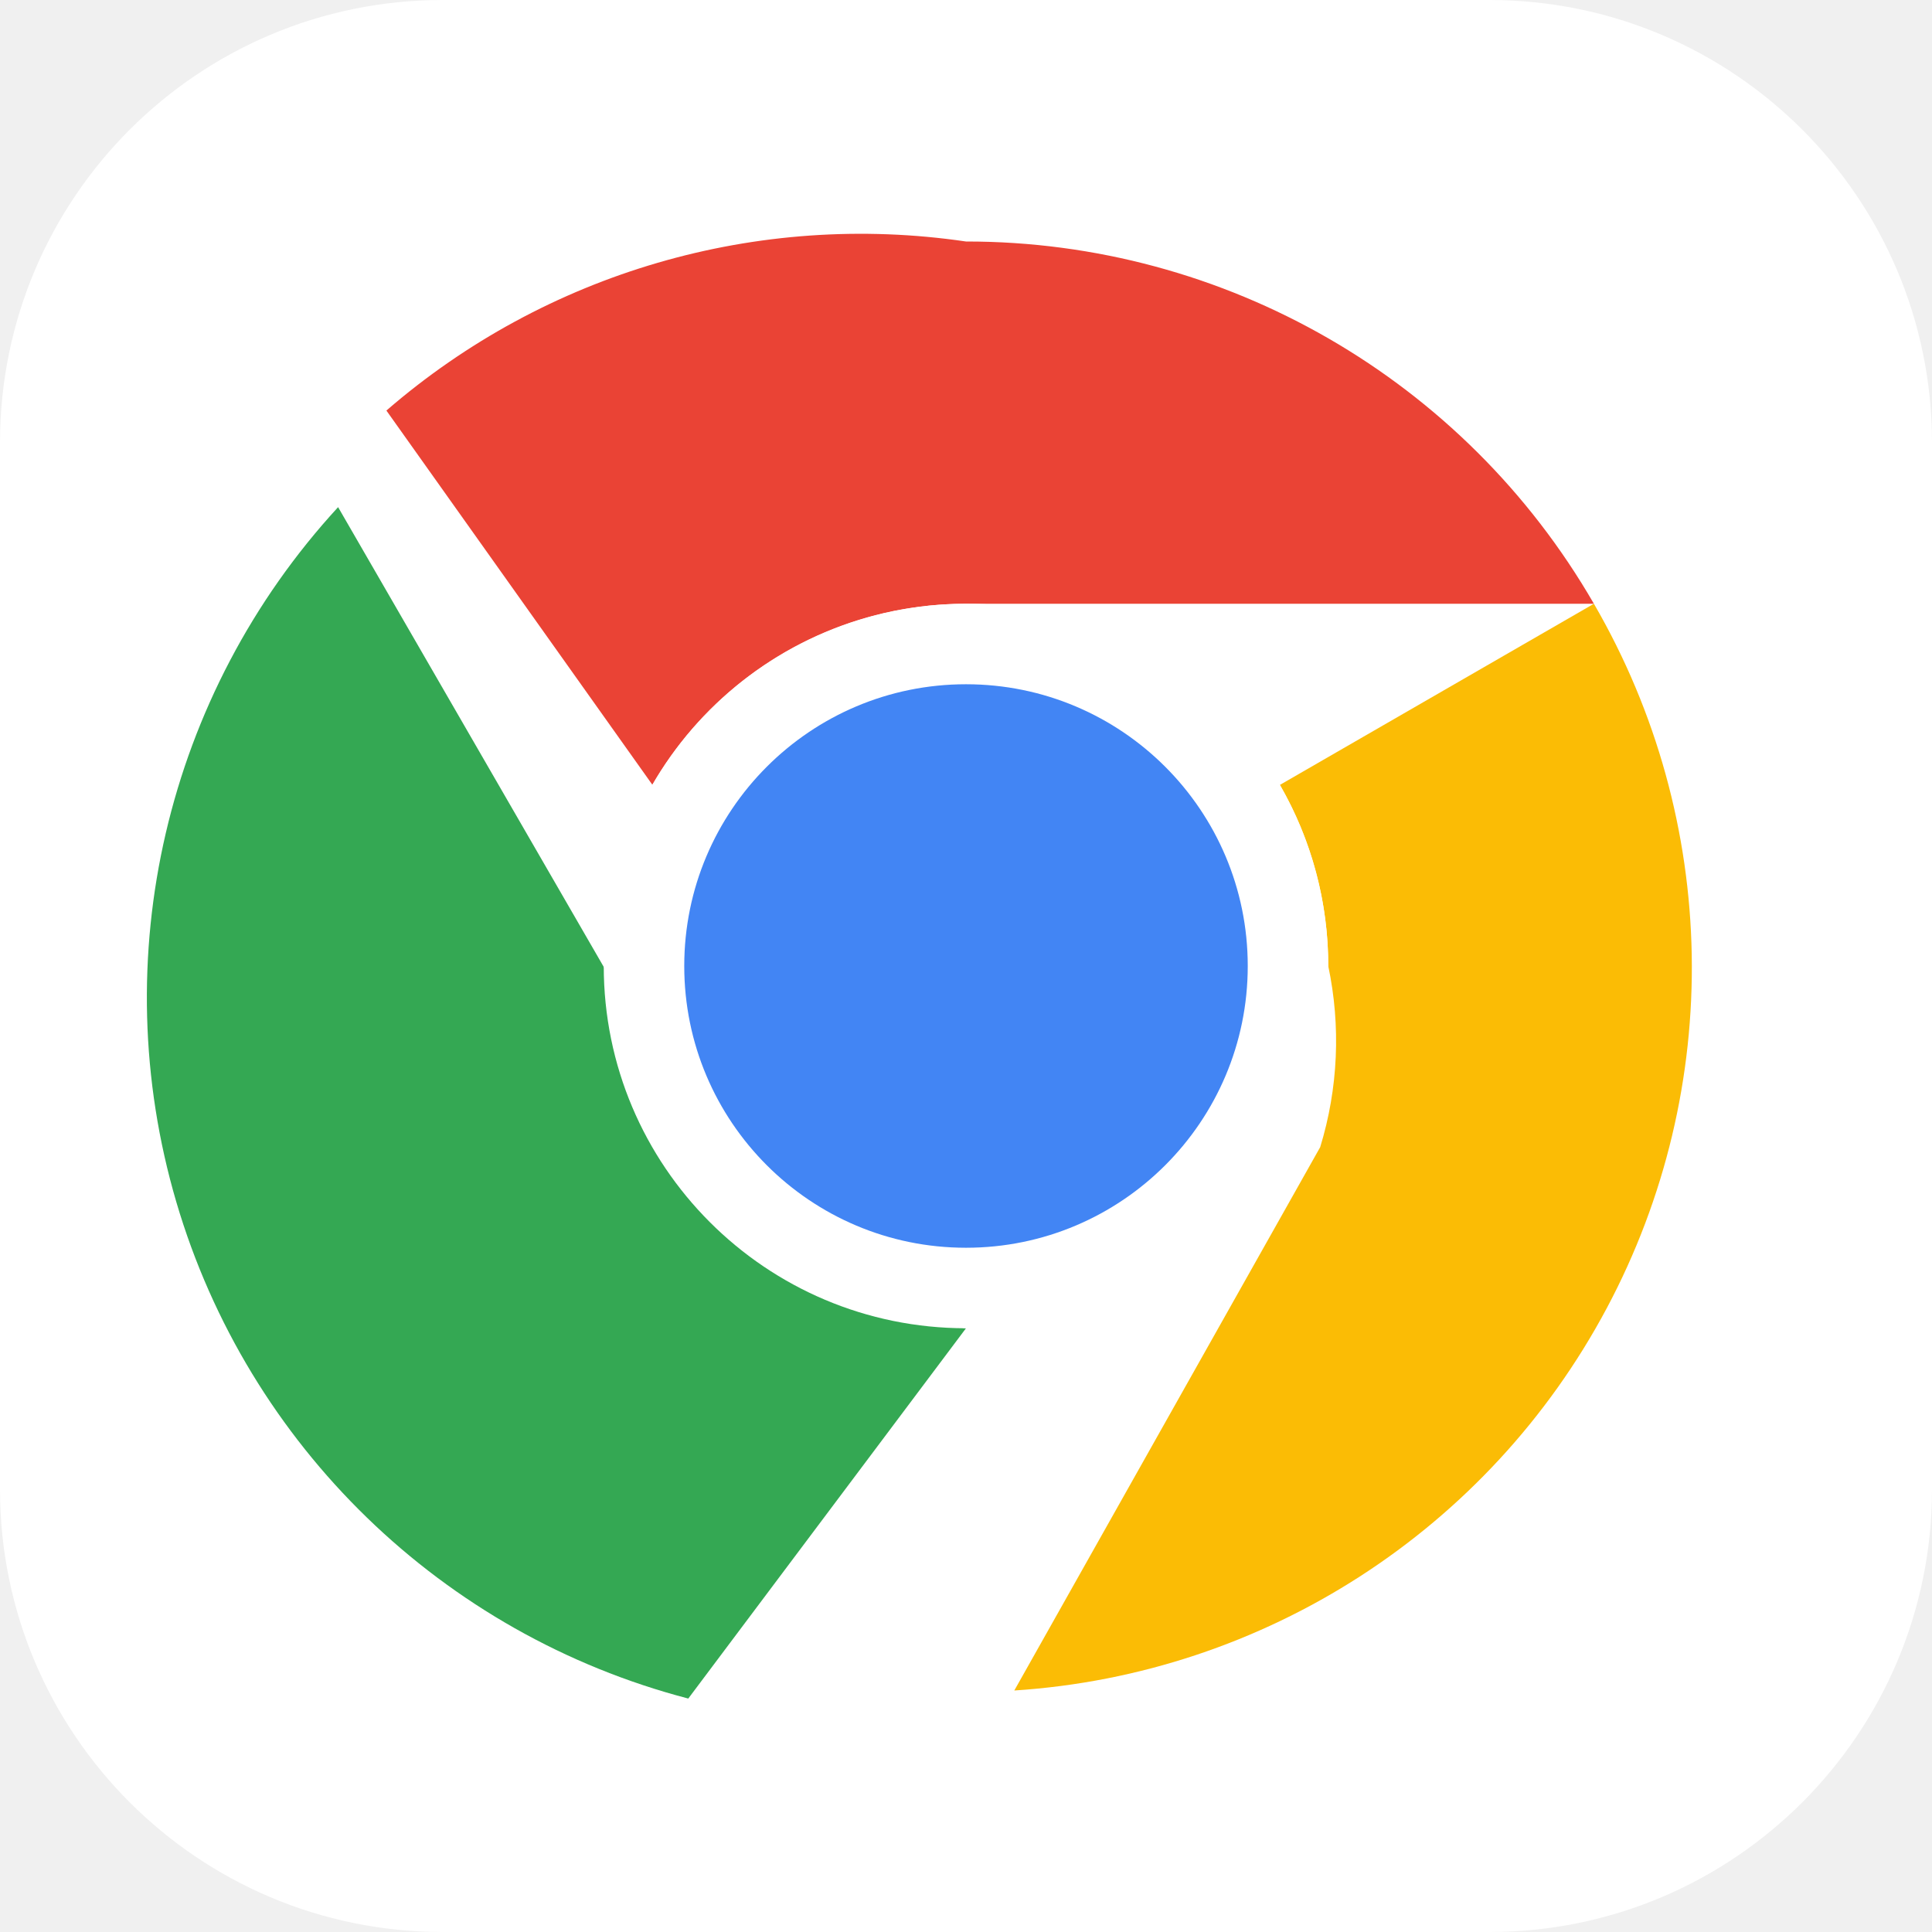
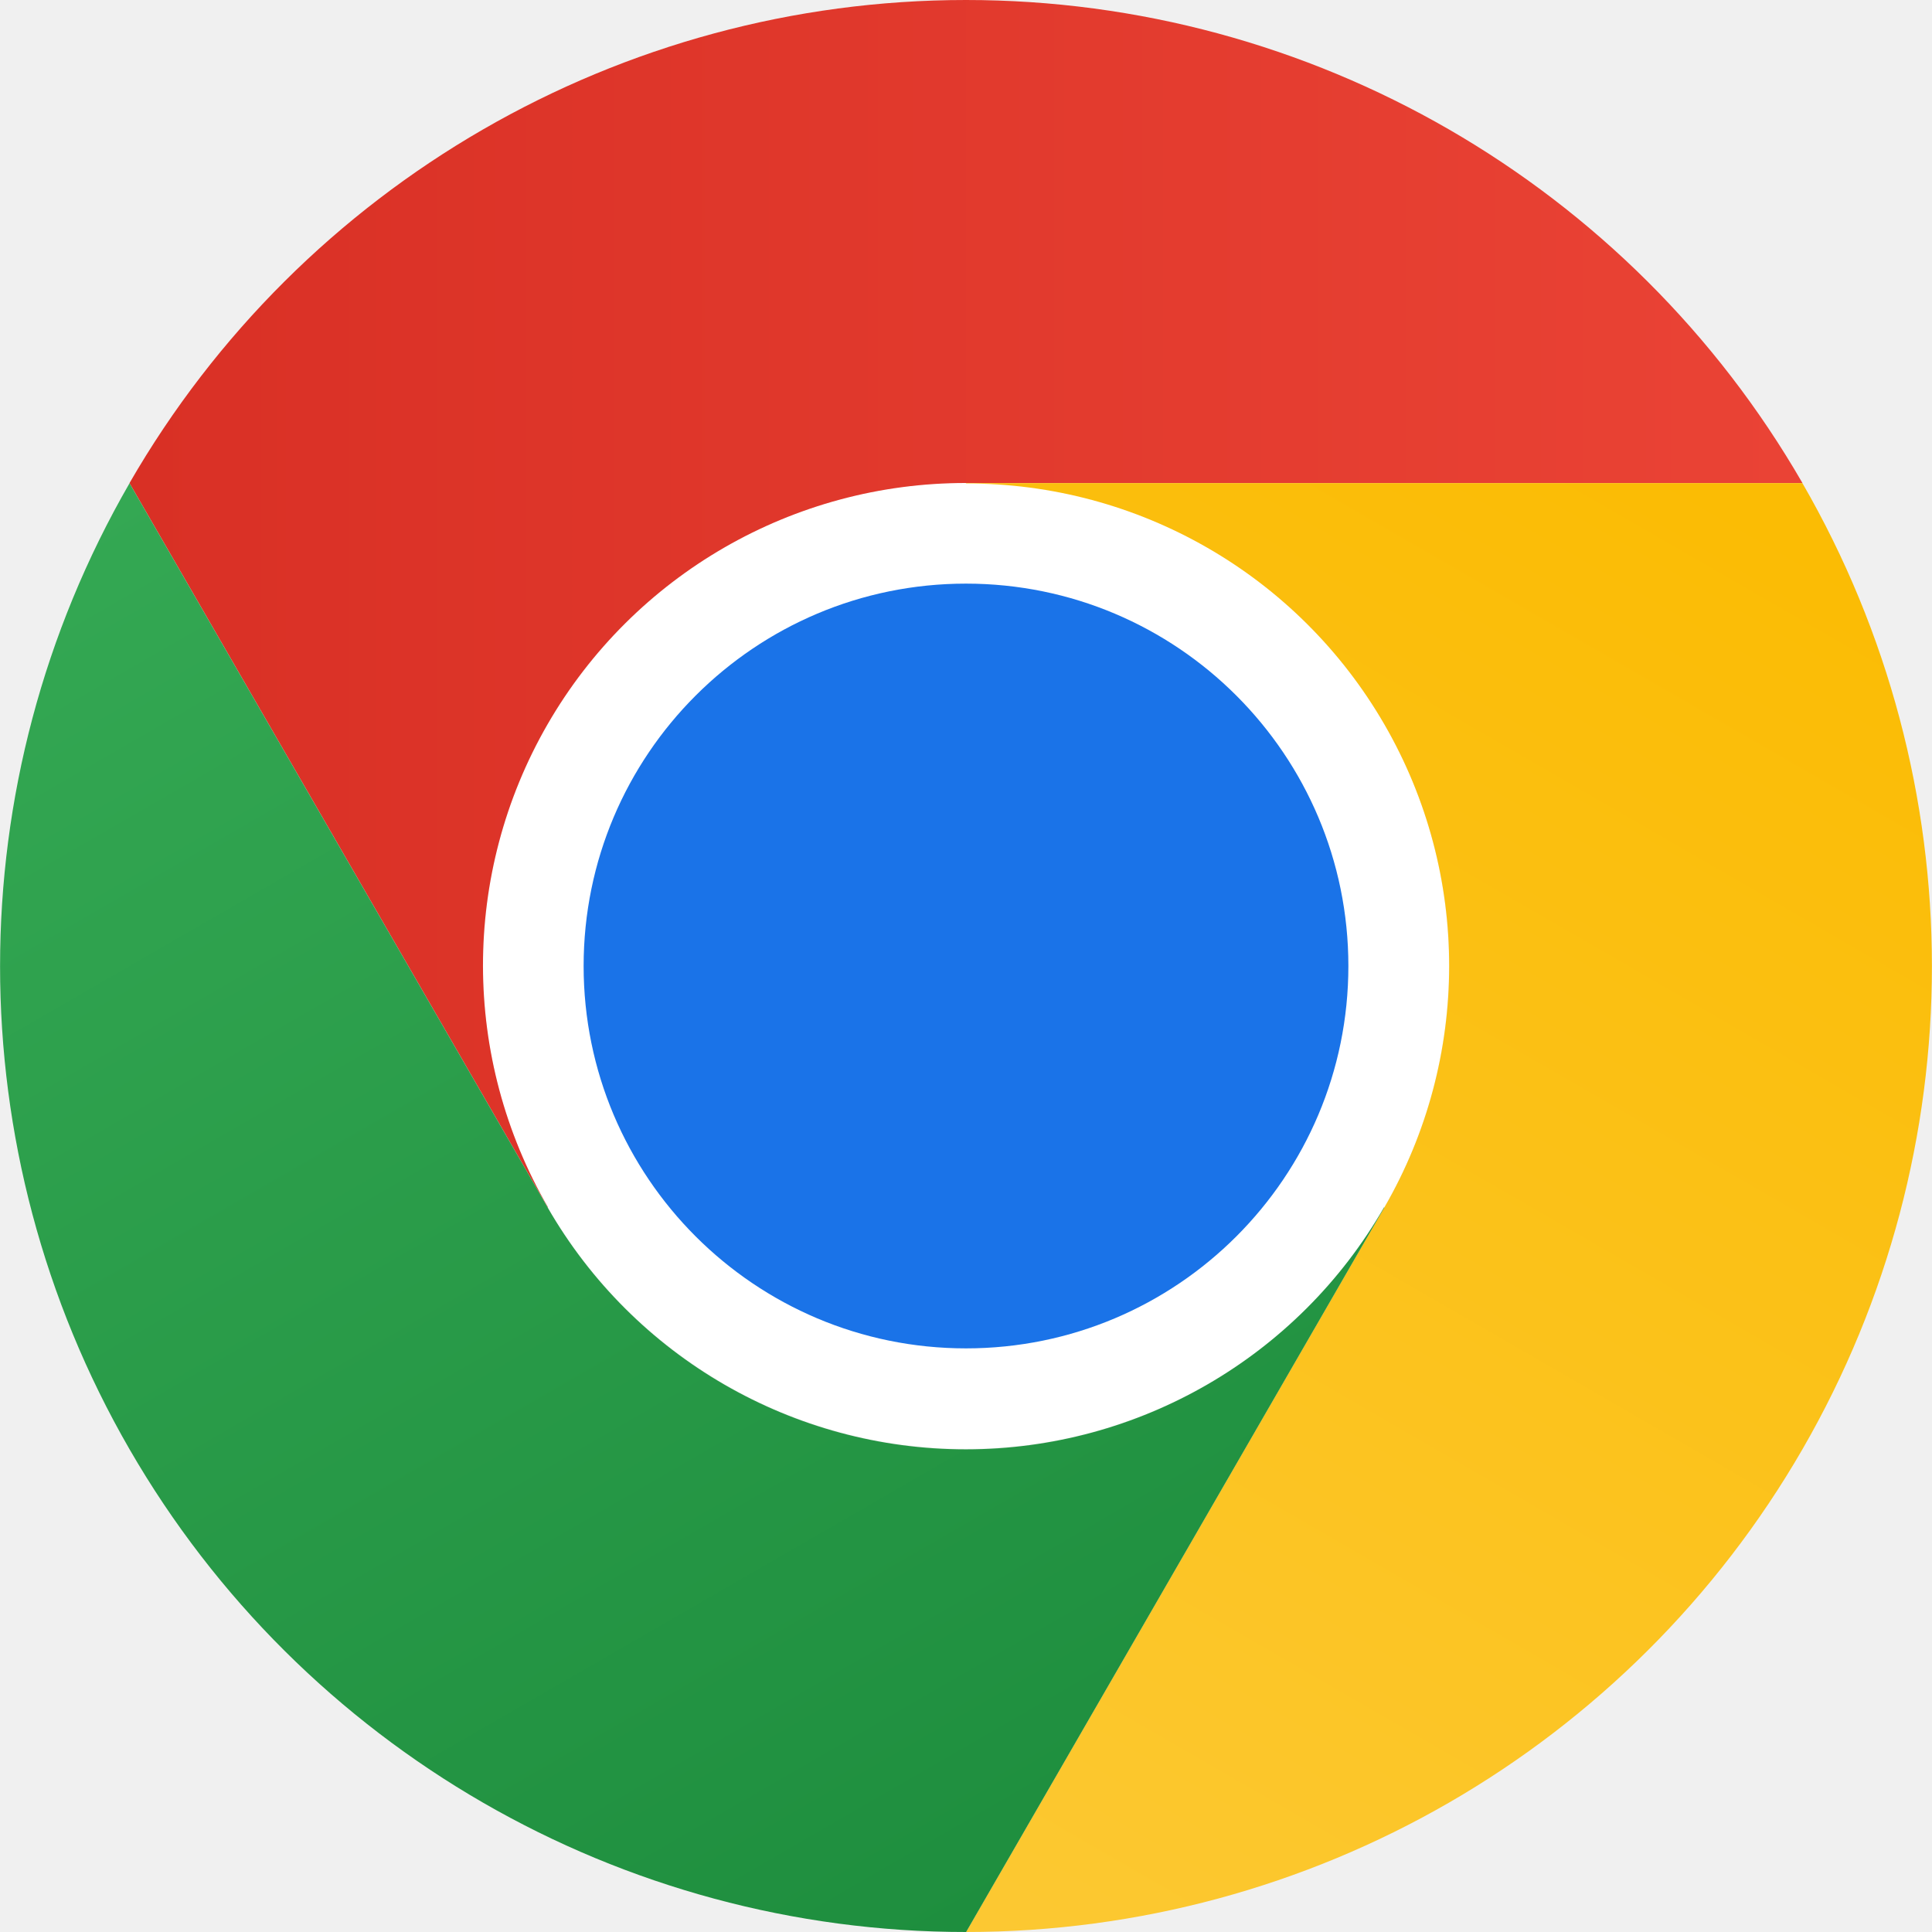
- <svg xmlns="http://www.w3.org/2000/svg" viewBox="0 0 48 48">
-   <rect width="48" height="48" rx="11" fill="#fff" />
-   <path fill="#EA4335" d="M24 6a18 18 0 0 1 15.6 9H24a9 9 0 0 0-7.79 4.5L9.6 10.2A18 18 0 0 1 24 6z" />
-   <path fill="#34A853" d="M8.4 12.6 16.2 26.1A9 9 0 0 0 24 33l-6.9 9.2A18 18 0 0 1 8.4 12.6z" />
-   <path fill="#FBBC05" d="M39.6 15A18 18 0 0 1 25.2 42l7.6-13.5A9 9 0 0 0 33 24a9 9 0 0 0-1.2-4.5z" />
-   <circle cx="24" cy="24" r="9" fill="#fff" />
-   <circle cx="24" cy="24" r="7" fill="#4285F4" />
+ <svg xmlns="http://www.w3.org/2000/svg" viewBox="0 0 48 48" height="48" width="48">
+   <defs>
+     <linearGradient id="a" x1="3.217" y1="15" x2="44.781" y2="15" gradientUnits="userSpaceOnUse">
+       <stop offset="0" stop-color="#d93025" />
+       <stop offset="1" stop-color="#ea4335" />
+     </linearGradient>
+     <linearGradient id="b" x1="20.722" y1="47.679" x2="41.504" y2="11.684" gradientUnits="userSpaceOnUse">
+       <stop offset="0" stop-color="#fcc934" />
+       <stop offset="1" stop-color="#fbbc04" />
+     </linearGradient>
+     <linearGradient id="c" x1="26.598" y1="46.502" x2="5.816" y2="10.506" gradientUnits="userSpaceOnUse">
+       <stop offset="0" stop-color="#1e8e3e" />
+       <stop offset="1" stop-color="#34a853" />
+     </linearGradient>
+   </defs>
+   <circle cx="24" cy="23.995" r="12" style="fill:#fff" />
+   <path d="M3.215,36A24,24,0,1,0,12,3.215,24,24,0,0,0,3.215,36ZM34.392,18A12,12,0,1,1,18,13.608,12,12,0,0,1,34.392,18Z" style="fill:none" />
+   <path d="M24,12H44.781a23.994,23.994,0,0,0-41.564.003L13.608,30l.009-.002A11.985,11.985,0,0,1,24,12Z" style="fill:url(#a)" />
+   <circle cx="24" cy="24" r="9.5" style="fill:#1a73e8" />
+   <path d="M34.391,30.003,24.001,48A23.994,23.994,0,0,0,44.78,12.003H23.999l-.003.009A11.985,11.985,0,0,1,34.391,30.003Z" style="fill:url(#b)" />
+   <path d="M13.609,30.003,3.218,12.006A23.994,23.994,0,0,0,24.003,48L34.393,30.003l-.007-.007a11.985,11.985,0,0,1-20.778.007Z" style="fill:url(#c)" />
</svg>
